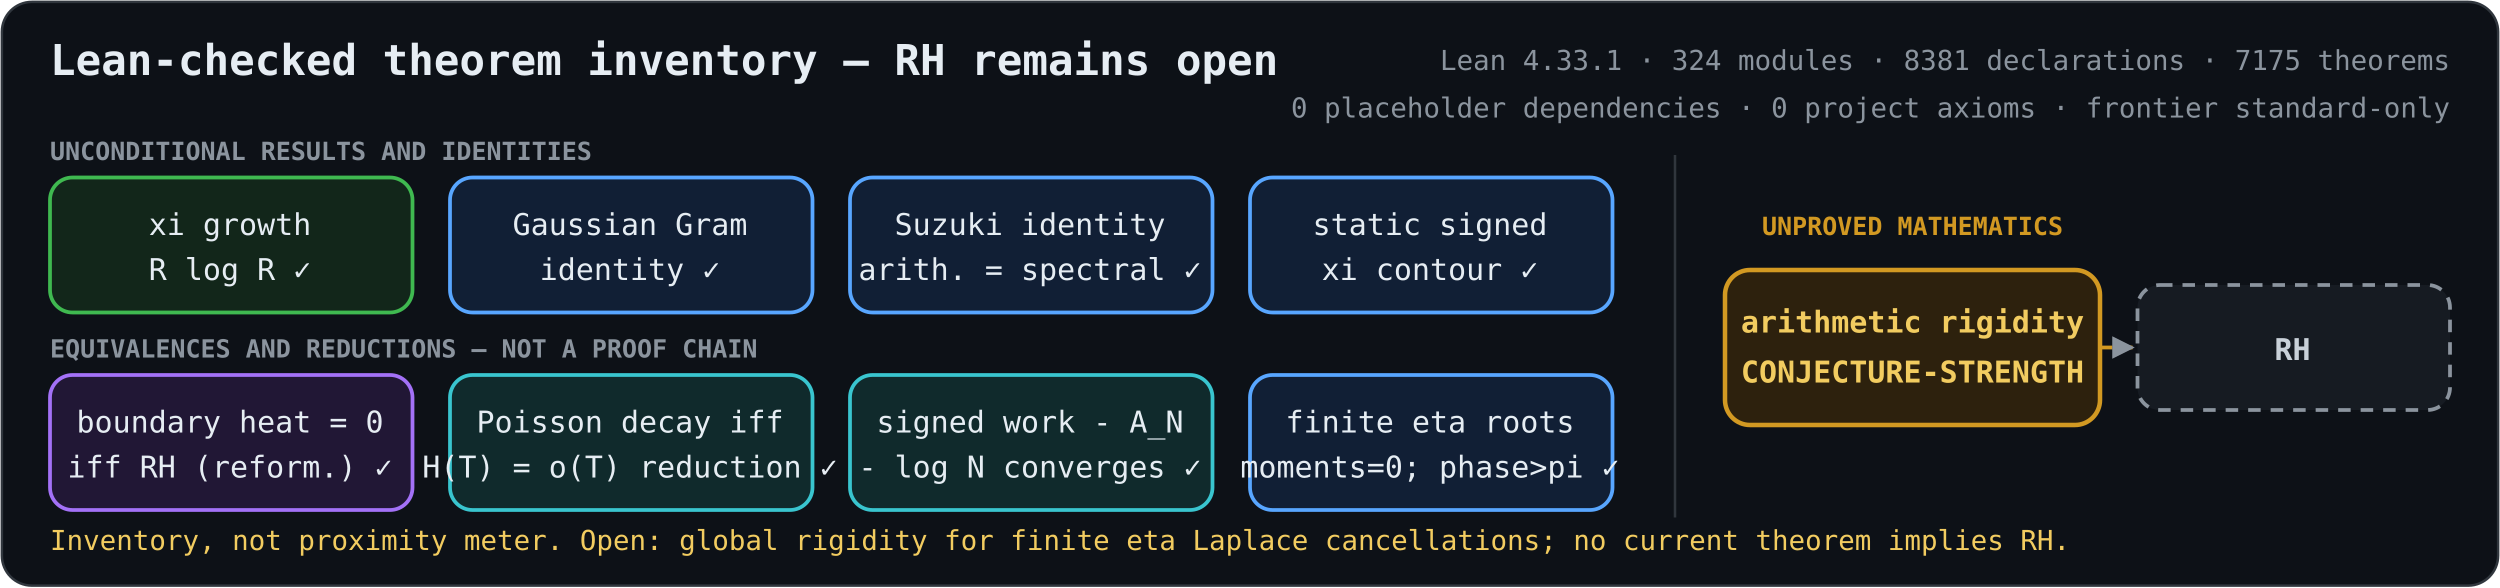
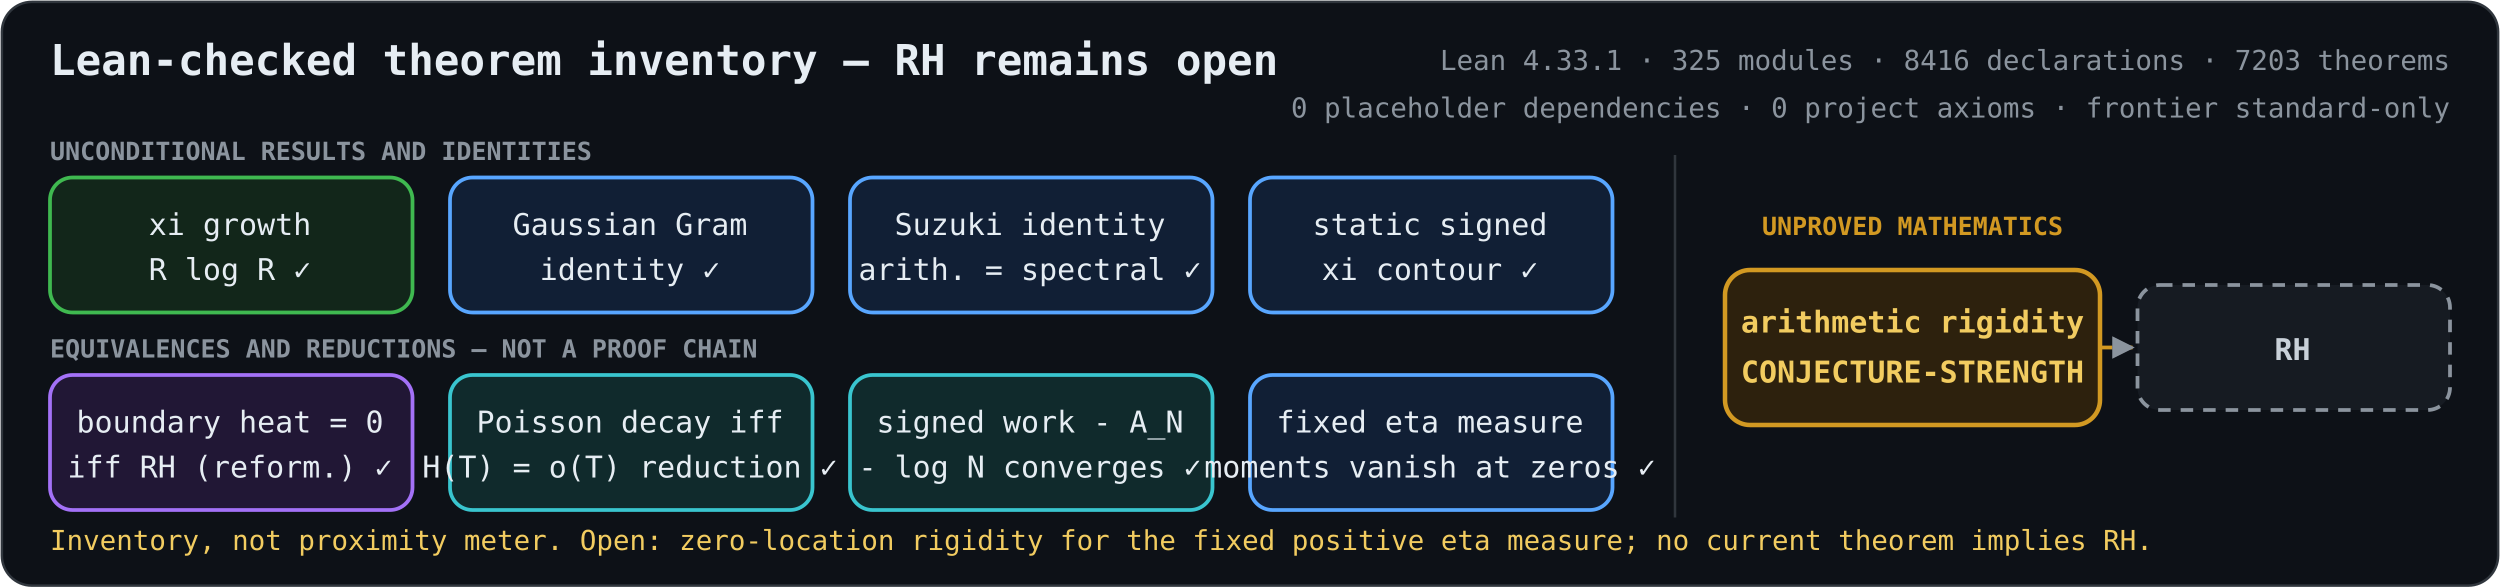
<svg xmlns="http://www.w3.org/2000/svg" role="img" aria-labelledby="title description" viewBox="0 0 1000 235">
  <defs>
    <marker id="arrow" viewBox="0 0 10 10" refX="9" refY="5" markerWidth="6" markerHeight="6" orient="auto-start-reverse">
      <path d="M 0 0 L 10 5 L 0 10 z" fill="#8b949e" />
    </marker>
    <style>
      .bg { fill: #0d1117; stroke: #30363d; }
      text { fill: #e6edf3; font-family: ui-monospace, SFMono-Regular, Menlo, Consolas, monospace; font-size: 12px; text-anchor: middle; }
      .heading { font-size: 17px; font-weight: 700; text-anchor: start; }
      .metrics { fill: #8b949e; font-size: 11px; text-anchor: end; }
      .proved rect { fill: #12261a; stroke: #3fb950; stroke-width: 1.5; }
      .proved.equivalence rect { fill: #211735; stroke: #a371f7; }
      .proved.bridge rect { fill: #111f35; stroke: #58a6ff; }
      .proved.reduction rect { fill: #102a2c; stroke: #39c5cf; }
      .open rect { fill: #2d210d; stroke: #d29922; stroke-width: 1.8; }
      .goal rect { fill: #161b22; stroke: #8b949e; stroke-width: 1.5; stroke-dasharray: 5 4; }
      .open text { fill: #f2cc60; font-weight: 700; }
      .goal text { fill: #c9d1d9; font-weight: 700; }
      .open-edge { fill: none; stroke: #d29922; stroke-width: 1.5; stroke-dasharray: 5 4; marker-end: url(#arrow); }
      .section { fill: #8b949e; font-size: 10px; font-weight: 700; text-anchor: start; }
      .gap-label { fill: #d29922; font-size: 10px; font-weight: 700; }
      .frontier { fill: #f2cc60; font-size: 11px; text-anchor: start; }
    </style>
  </defs>
  <rect class="bg" x="0.75" y="0.75" width="998.5" height="233.5" rx="12" />
  <text class="heading" x="20" y="30">Lean-checked theorem inventory — RH remains open</text>
-   <text class="metrics" x="980" y="28">Lean 4.33.1 · 324 modules · 8381 declarations · 7175 theorems</text>
+   <text class="metrics" x="980" y="28">Lean 4.33.1 · 325 modules · 8416 declarations · 7203 theorems</text>
  <text class="metrics" x="980" y="47">0 placeholder dependencies · 0 project axioms · frontier standard-only</text>
  <text class="section" x="20" y="64">UNCONDITIONAL RESULTS AND IDENTITIES</text>
  <text class="section" x="20" y="143">EQUIVALENCES AND REDUCTIONS — NOT A PROOF CHAIN</text>
  <line x1="670" y1="62" x2="670" y2="207" stroke="#30363d" />
  <text class="gap-label" x="765" y="94">UNPROVED MATHEMATICS</text>
  <path class="open-edge" d="M840 139 H853" />
  <g class="proved unconditional">
    <rect x="20" y="71" width="145" height="54" rx="9" />
    <text x="92" y="94">xi growth</text>
    <text x="92" y="112">R log R  ✓</text>
  </g>
  <g class="proved bridge">
    <rect x="180" y="71" width="145" height="54" rx="9" />
    <text x="252" y="94">Gaussian Gram</text>
    <text x="252" y="112">identity  ✓</text>
  </g>
  <g class="proved bridge">
    <rect x="340" y="71" width="145" height="54" rx="9" />
    <text x="412" y="94">Suzuki identity</text>
    <text x="412" y="112">arith. = spectral  ✓</text>
  </g>
  <g class="proved bridge">
    <rect x="500" y="71" width="145" height="54" rx="9" />
    <text x="572" y="94">static signed</text>
    <text x="572" y="112">xi contour  ✓</text>
  </g>
  <g class="proved equivalence">
    <rect x="20" y="150" width="145" height="54" rx="9" />
    <text x="92" y="173">boundary heat = 0</text>
    <text x="92" y="191">iff RH (reform.)  ✓</text>
  </g>
  <g class="proved reduction">
    <rect x="180" y="150" width="145" height="54" rx="9" />
    <text x="252" y="173">Poisson decay iff</text>
    <text x="252" y="191">H(T) = o(T) reduction  ✓</text>
  </g>
  <g class="proved reduction">
    <rect x="340" y="150" width="145" height="54" rx="9" />
    <text x="412" y="173">signed work - A_N</text>
    <text x="412" y="191">- log N converges  ✓</text>
  </g>
  <g class="proved bridge">
    <rect x="500" y="150" width="145" height="54" rx="9" />
-     <text x="572" y="173">finite eta roots</text>
-     <text x="572" y="191">moments=0; phase&gt;pi  ✓</text>
+     <text x="572" y="173">fixed eta measure</text>
+     <text x="572" y="191">moments vanish at zeros  ✓</text>
  </g>
  <g class="open">
    <rect x="690" y="108" width="150" height="62" rx="10" />
    <text x="765" y="133">arithmetic rigidity</text>
    <text x="765" y="153">CONJECTURE-STRENGTH</text>
  </g>
  <g class="goal">
    <rect x="855" y="114" width="125" height="50" rx="9" />
    <text x="917" y="144">RH</text>
  </g>
-   <text class="frontier" x="20" y="220">Inventory, not proximity meter. Open: global rigidity for finite eta Laplace cancellations; no current theorem implies RH.</text>
+   <text class="frontier" x="20" y="220">Inventory, not proximity meter. Open: zero-location rigidity for the fixed positive eta measure; no current theorem implies RH.</text>
</svg>
